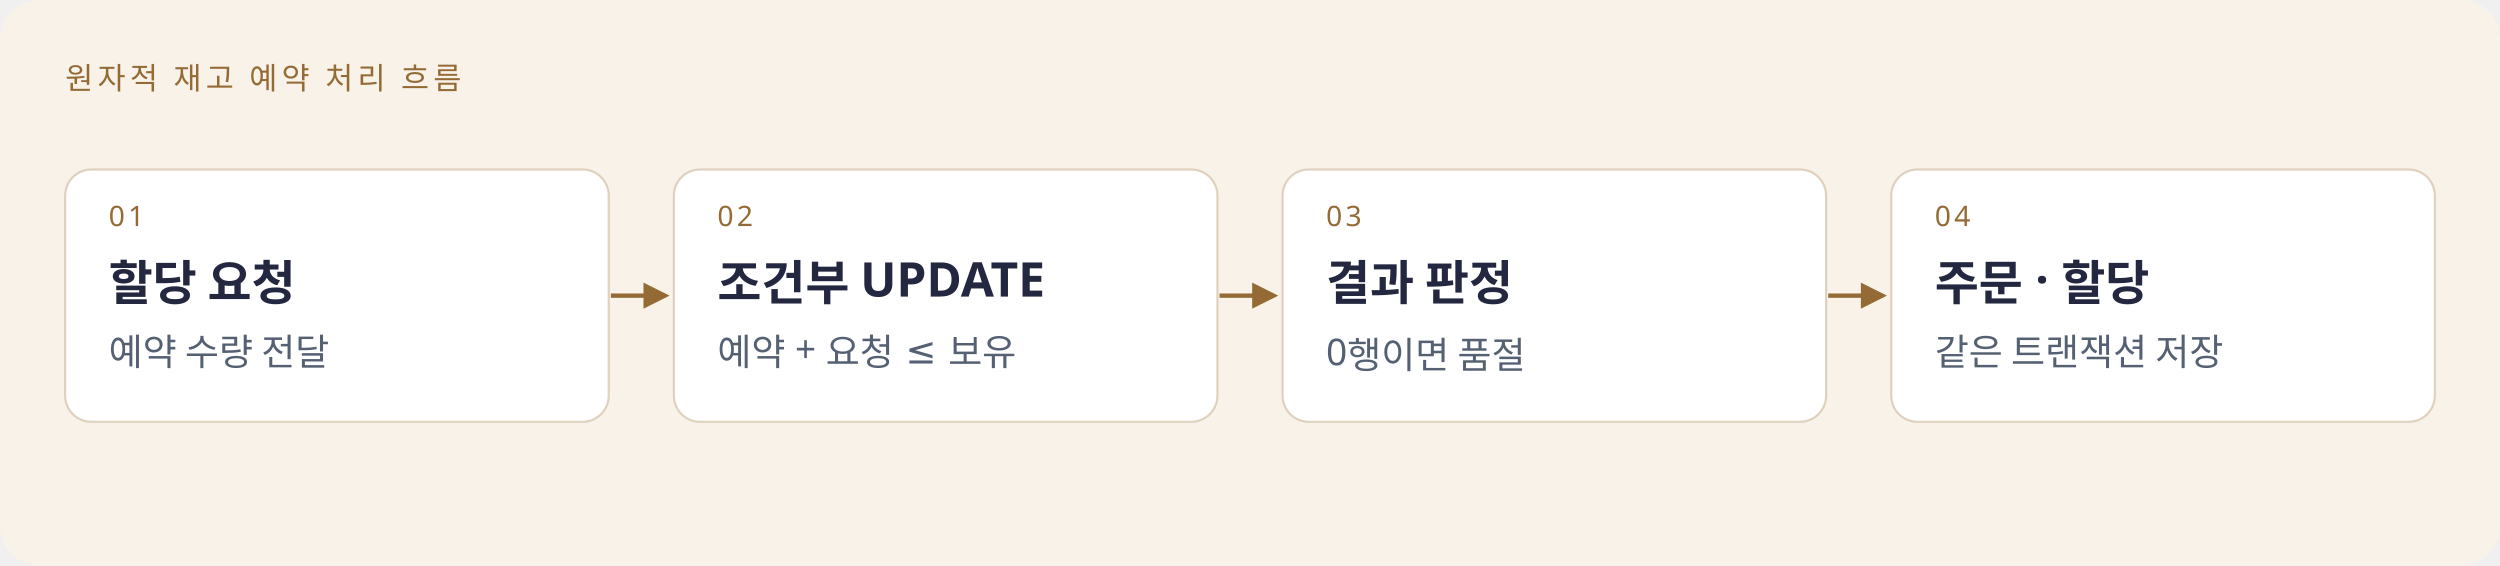
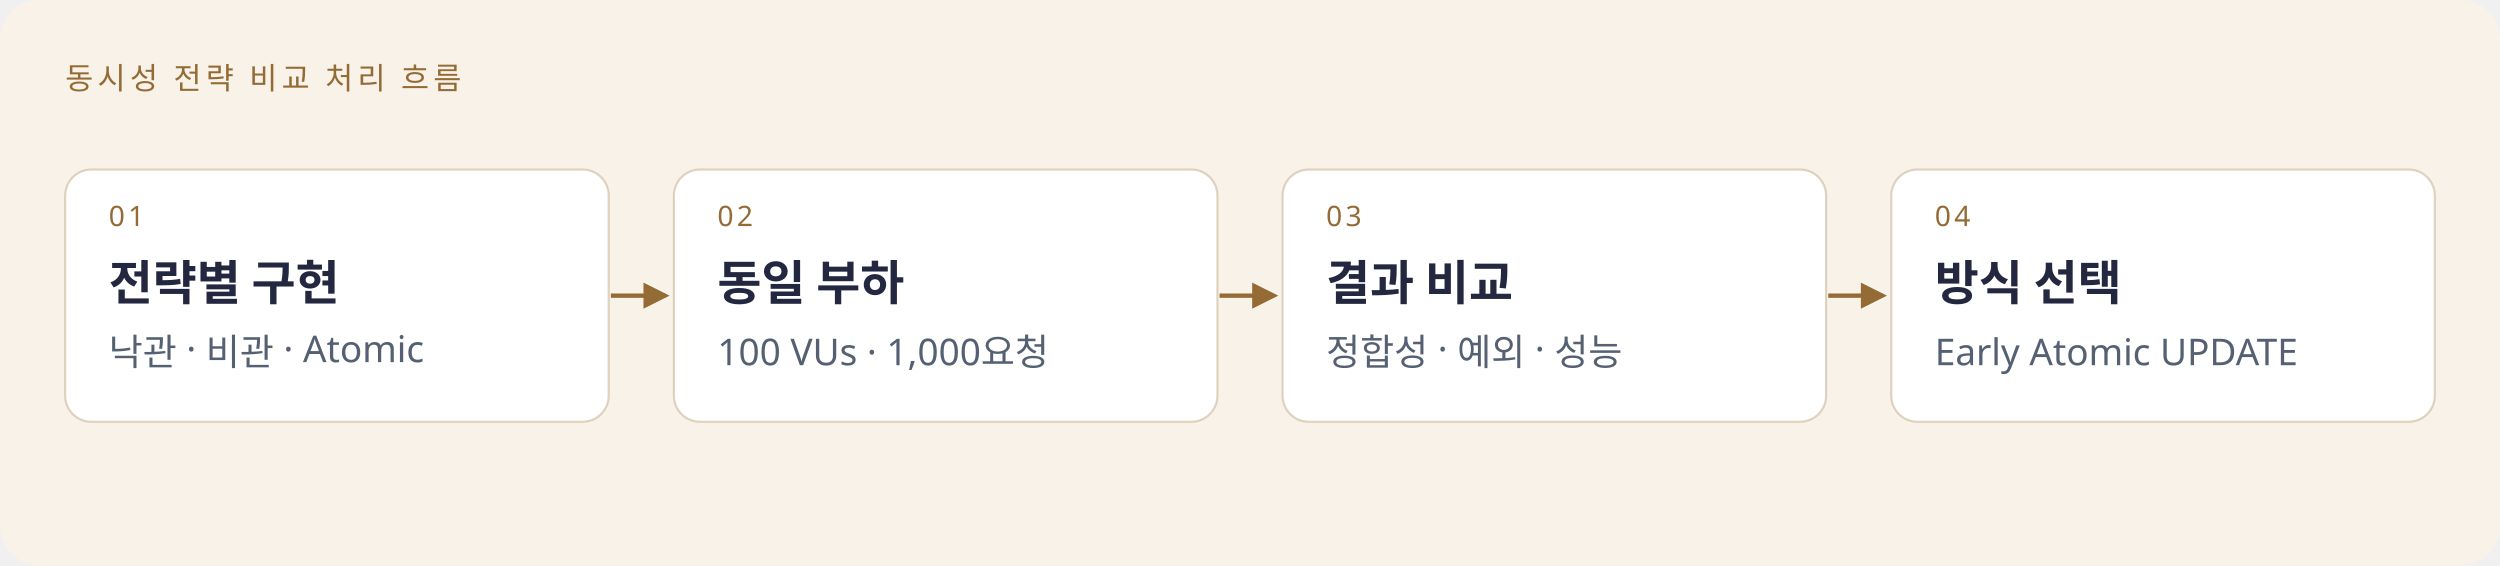
<svg xmlns="http://www.w3.org/2000/svg" viewBox="0 0 1150 260" width="1150" height="260" role="img" aria-labelledby="title desc">
  <defs>
    <marker id="arrow" markerWidth="7" markerHeight="7" refX="5" refY="3" orient="auto">
      <path d="M0 0L6 3L0 6" fill="#946b35" />
    </marker>
  </defs>
  <rect width="1150" height="260" rx="18" fill="#f9f2e9" />
-   <text x="30" y="41" fill="#946b35" font-family="sans-serif" font-size="14" letter-spacing="2">원자적 재고 예약 처리 흐름</text>
+   <text x="30" y="41" fill="#946b35" font-family="sans-serif" font-size="14" letter-spacing="2">동시성 전략 비교 처리 흐름</text>
  <g font-family="'Malgun Gothic', sans-serif">
    <g>
      <rect x="30" y="78" width="250" height="116" rx="12" fill="white" stroke="#946b35" stroke-opacity=".28" />
      <text x="50" y="104" fill="#946b35" font-size="13" letter-spacing="1.5">01</text>
-       <text x="50" y="138" fill="#23273f" font-size="22" font-weight="700">할당 요청</text>
-       <text x="50" y="168" fill="#556173" font-size="17">예약 수량 전달</text>
+       <text x="50" y="138" fill="#23273f" font-size="22" font-weight="700">전략별 구현</text>
+       <text x="50" y="168" fill="#556173" font-size="17">낙관 · 비관 · Atomic</text>
    </g>
    <path d="M 281 136 H 306" stroke="#946b35" stroke-width="2" marker-end="url(#arrow)" />
    <g>
      <rect x="310" y="78" width="250" height="116" rx="12" fill="white" stroke="#946b35" stroke-opacity=".28" />
      <text x="330" y="104" fill="#946b35" font-size="13" letter-spacing="1.5">02</text>
-       <text x="330" y="138" fill="#23273f" font-size="22" font-weight="700">조건부 UPDATE</text>
-       <text x="330" y="168" fill="#556173" font-size="17">예약 + 요청 ≤ 보유</text>
+       <text x="330" y="138" fill="#23273f" font-size="22" font-weight="700">동일 부하</text>
+       <text x="330" y="168" fill="#556173" font-size="17">100 VUs · 1,000요청</text>
    </g>
    <path d="M 561 136 H 586" stroke="#946b35" stroke-width="2" marker-end="url(#arrow)" />
    <g>
      <rect x="590" y="78" width="250" height="116" rx="12" fill="white" stroke="#946b35" stroke-opacity=".28" />
      <text x="610" y="104" fill="#946b35" font-size="13" letter-spacing="1.5">03</text>
-       <text x="610" y="138" fill="#23273f" font-size="22" font-weight="700">결과 판정</text>
-       <text x="610" y="168" fill="#556173" font-size="17">0행이면 품절</text>
+       <text x="610" y="138" fill="#23273f" font-size="22" font-weight="700">결과 비교</text>
+       <text x="610" y="168" fill="#556173" font-size="17">정합성 · 예외 · 성능</text>
    </g>
    <path d="M 841 136 H 866" stroke="#946b35" stroke-width="2" marker-end="url(#arrow)" />
    <g>
      <rect x="870" y="78" width="250" height="116" rx="12" fill="white" stroke="#946b35" stroke-opacity=".28" />
      <text x="890" y="104" fill="#946b35" font-size="13" letter-spacing="1.5">04</text>
-       <text x="890" y="138" fill="#23273f" font-size="22" font-weight="700">주문 · 할당</text>
-       <text x="890" y="168" fill="#556173" font-size="17">같은 트랜잭션 저장</text>
+       <text x="890" y="138" fill="#23273f" font-size="22" font-weight="700">방식 선택</text>
+       <text x="890" y="168" fill="#556173" font-size="17">Early Atomic UPDATE</text>
    </g>
  </g>
</svg>
